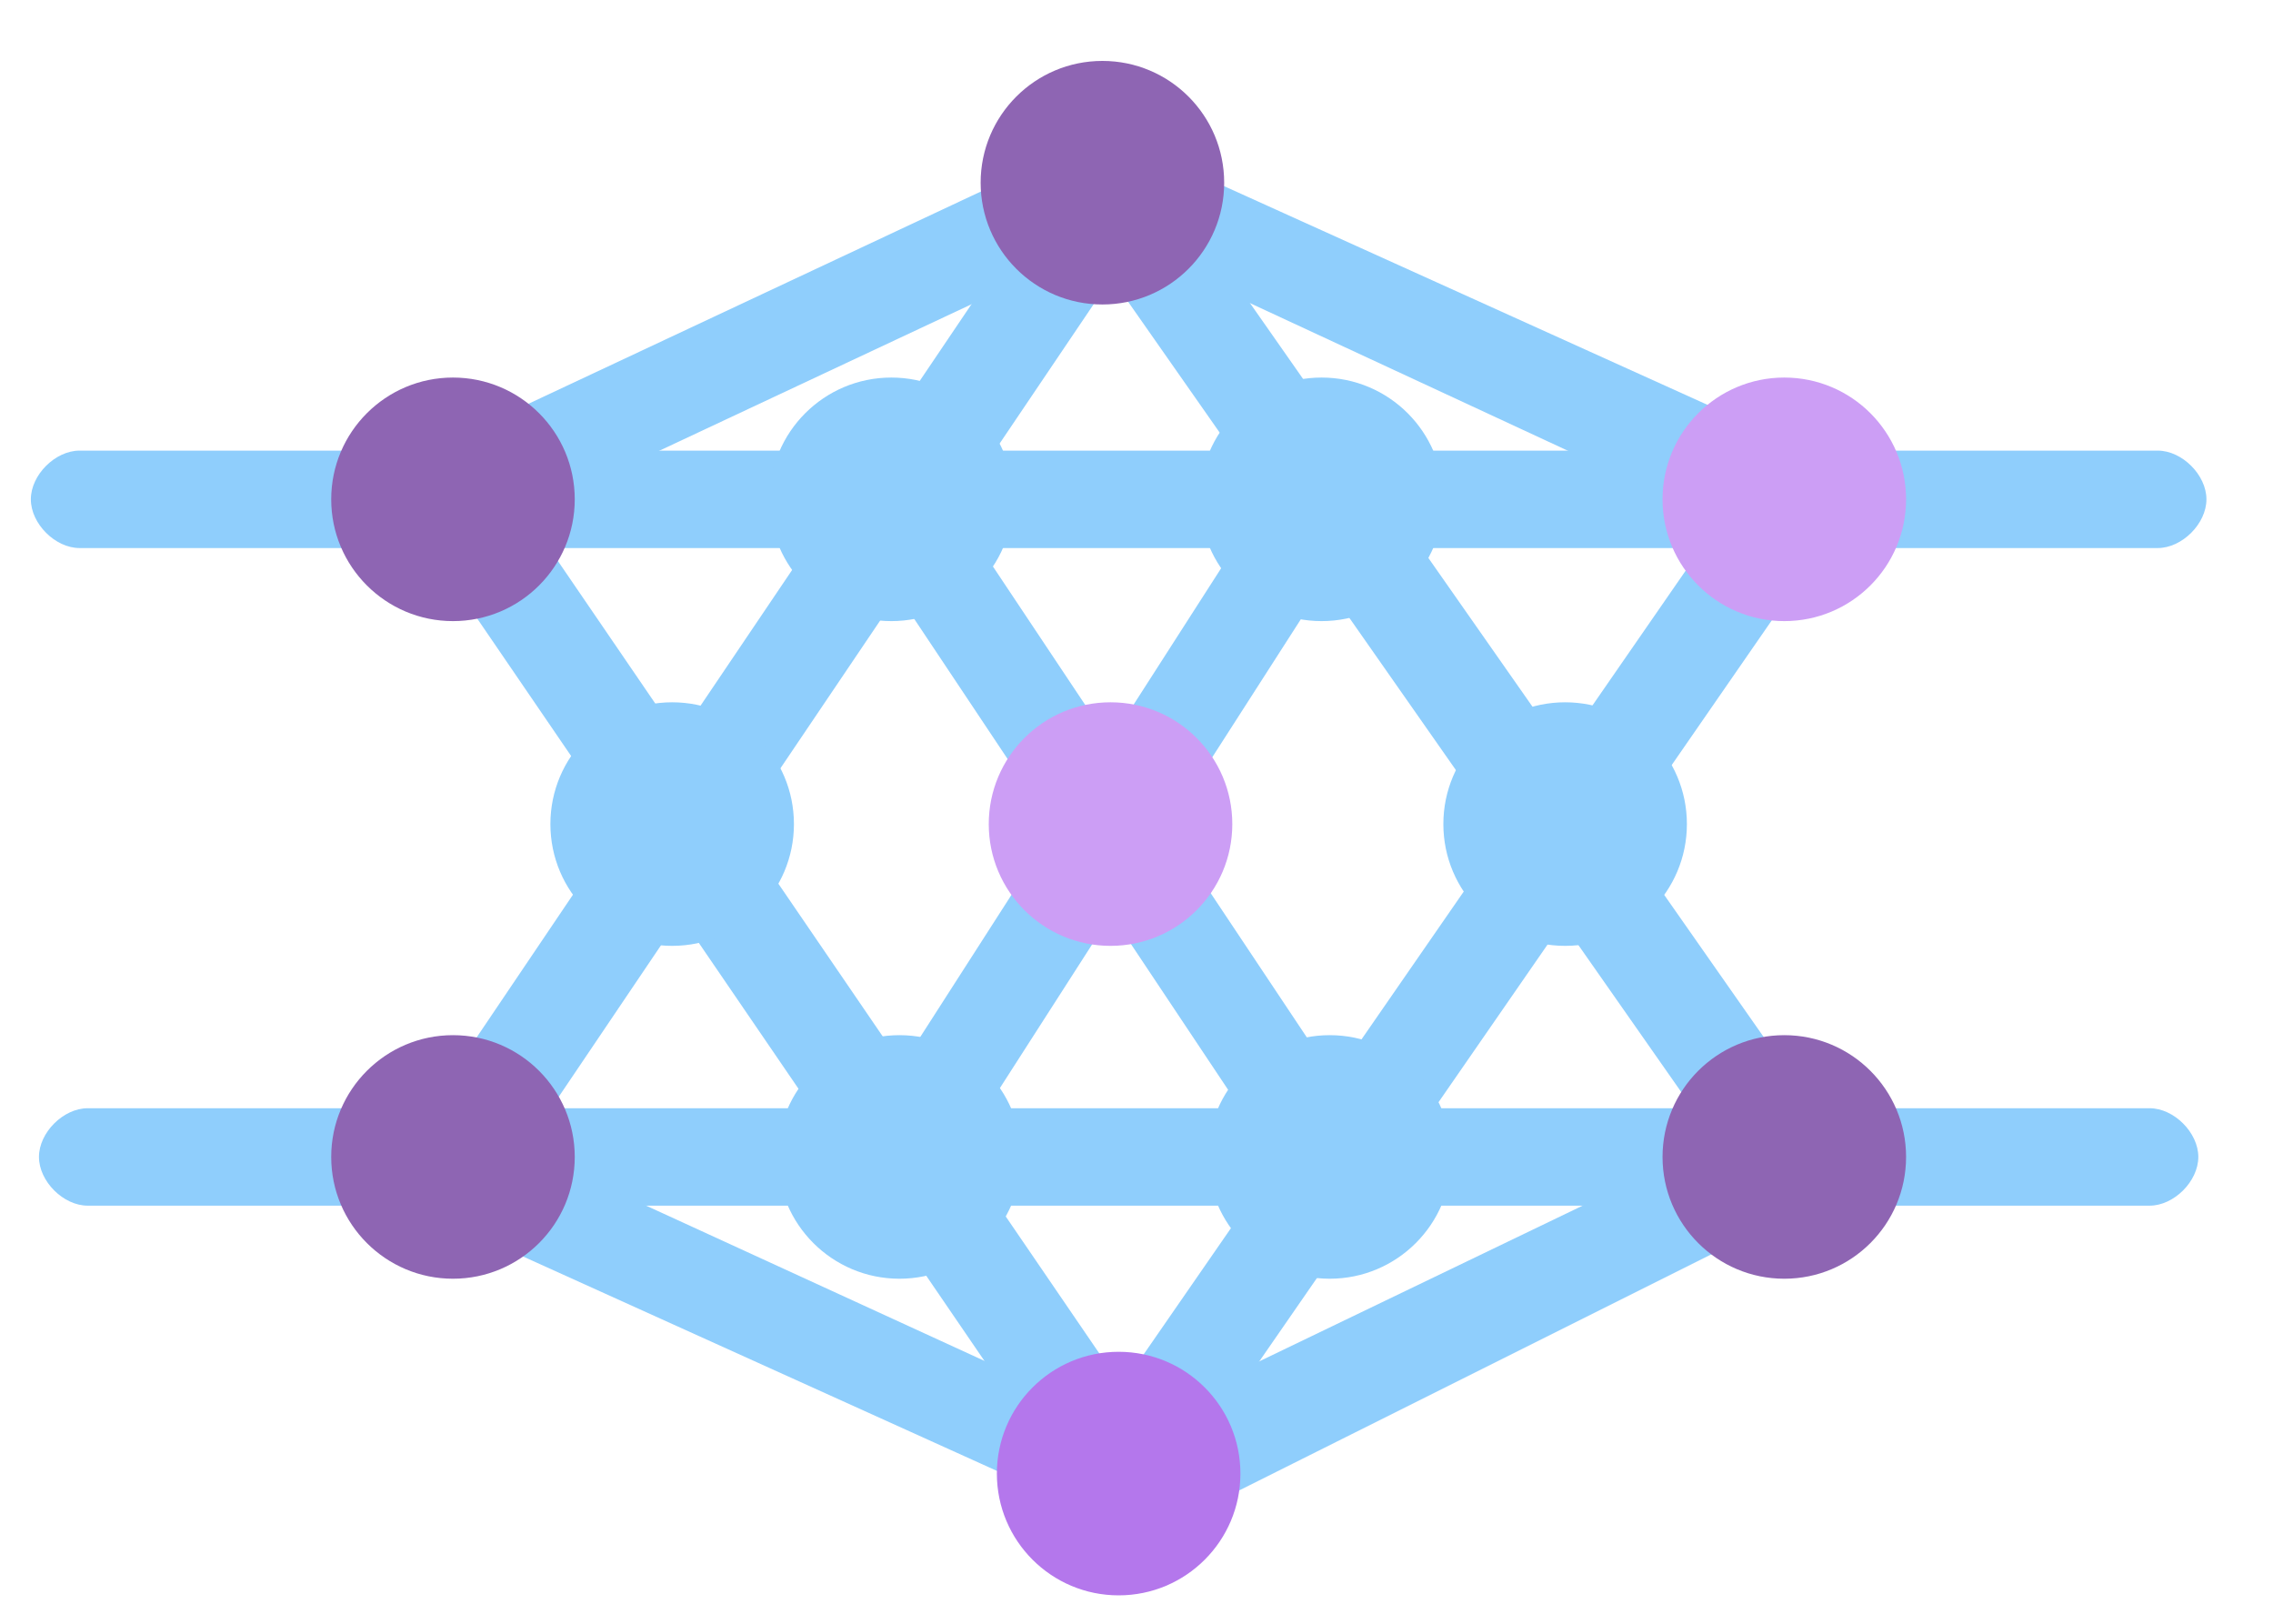
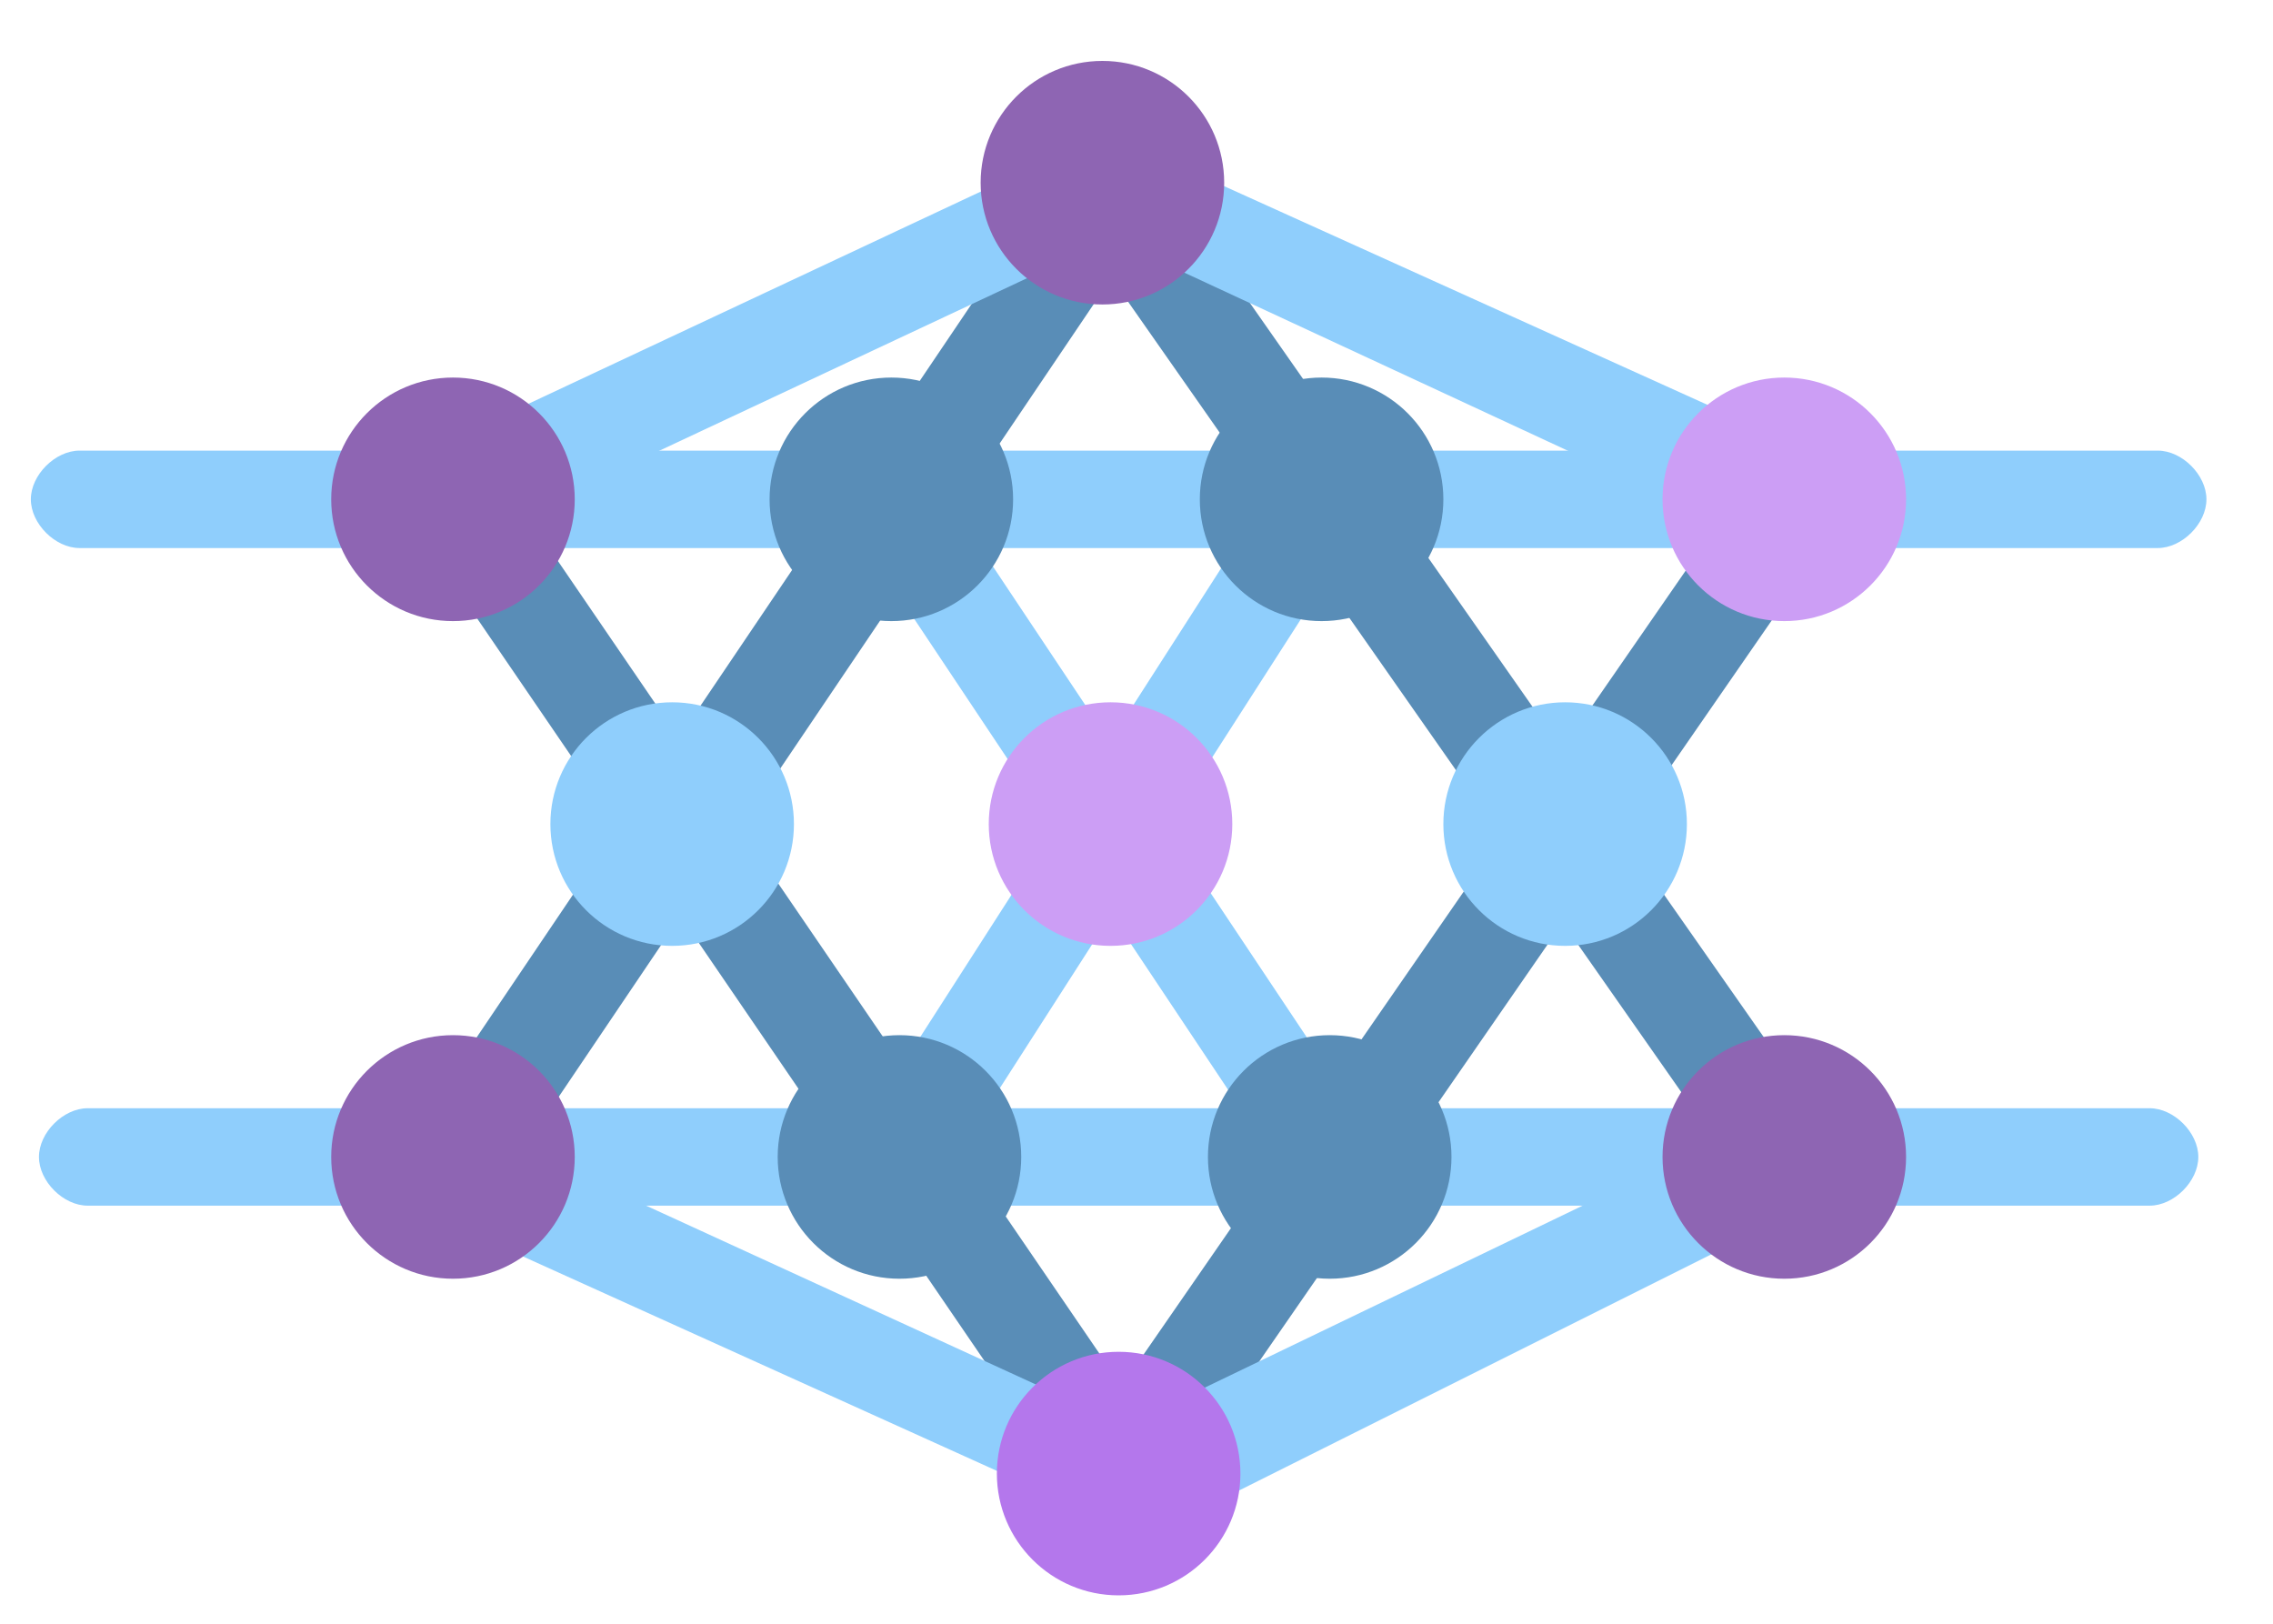
<svg xmlns="http://www.w3.org/2000/svg" version="1.1" id="Layer_1" x="0px" y="0px" viewBox="0 0 28 20" style="enable-background:new 0 0 28 20;" xml:space="preserve">
  <style type="text/css">
	.st0{fill:#8FCEFC;}
- 	.st1{fill:#8E65B3;}
- 	.st2{fill:#CC9EF5;}
- 	.st3{fill:#B477EC;}
+ 	.st1{fill:#598DB7;}
+ 	.st2{fill:#8E65B3;}
+ 	.st3{fill:#CC9EF5;}
+ 	.st4{fill:#B477EC;}
</style>
  <g id="New-Menu">
    <g id="Homepage-Copy-2" transform="translate(-1453, -155)">
      <g id="icon--machine-learning--big" transform="translate(1453.28, 155.7504)">
        <path id="Path" class="st0" d="M16.1,14.1c-0.2,0-0.4-0.1-0.5-0.3l-5.4-8.1c-0.2-0.3-0.1-0.6,0.2-0.8c0.3-0.2,0.6-0.1,0.8,0.2     l5.4,8.1c0.2,0.3,0.1,0.7-0.2,0.8C16.4,14.1,16.2,14.1,16.1,14.1L16.1,14.1z" />
        <path class="st0" d="M10.8,14.1c-0.1,0-0.2,0-0.3-0.1c-0.3-0.2-0.4-0.6-0.2-0.8l5.2-8.1c0.2-0.3,0.6-0.3,0.8-0.2     c0.3,0.2,0.4,0.5,0.2,0.8l-5.2,8.1C11.2,14,11,14.1,10.8,14.1z" />
-         <path class="st0" d="M13.5,18c-0.2,0-0.4-0.1-0.5-0.3l-8.2-12C4.6,5.6,4.6,5.3,4.7,5.1C4.8,4.9,5,4.8,5.2,4.8S5.7,4.9,5.8,5     L14,17c0.1,0.2,0.1,0.4,0,0.6C13.9,17.9,13.7,18,13.5,18L13.5,18z" />
-         <path class="st0" d="M13.5,18c-0.1,0-0.2,0-0.3-0.1c-0.3-0.2-0.3-0.6-0.2-0.8l8.3-12c0.1-0.2,0.3-0.3,0.6-0.3     c0.2,0,0.4,0.2,0.5,0.4s0.1,0.4-0.1,0.6l-8.3,12C13.8,17.9,13.7,18,13.5,18L13.5,18z" />
-         <path class="st0" d="M21.7,14.1c-0.2,0-0.4-0.1-0.5-0.3l-8.4-12C12.6,1.6,12.7,1.2,13,1s0.6-0.1,0.8,0.1l8.4,12     c0.1,0.1,0.1,0.3,0.1,0.5c0,0.2-0.1,0.3-0.3,0.4C22,14.1,21.9,14.1,21.7,14.1z" />
-         <path class="st0" d="M5.3,14.1c-0.1,0-0.2,0-0.3-0.1c-0.3-0.2-0.4-0.6-0.2-0.8l8.1-12c0.1-0.2,0.3-0.3,0.6-0.3s0.4,0.1,0.5,0.3     s0.1,0.4,0,0.6l-8.1,12C5.7,14,5.5,14.1,5.3,14.1z" />
+         <path class="st1" d="M13.5,18c-0.2,0-0.4-0.1-0.5-0.3l-8.2-12C4.6,5.6,4.6,5.3,4.7,5.1C4.8,4.9,5,4.8,5.2,4.8S5.7,4.9,5.8,5     L14,17c0.1,0.2,0.1,0.4,0,0.6C13.9,17.9,13.7,18,13.5,18L13.5,18z" />
+         <path class="st1" d="M13.5,18c-0.1,0-0.2,0-0.3-0.1c-0.3-0.2-0.3-0.6-0.2-0.8l8.3-12c0.1-0.2,0.3-0.3,0.6-0.3     c0.2,0,0.4,0.2,0.5,0.4s0.1,0.4-0.1,0.6l-8.3,12C13.8,17.9,13.7,18,13.5,18L13.5,18z" />
+         <path class="st1" d="M21.7,14.1c-0.2,0-0.4-0.1-0.5-0.3l-8.4-12C12.6,1.6,12.7,1.2,13,1s0.6-0.1,0.8,0.1l8.4,12     c0.1,0.1,0.1,0.3,0.1,0.5S22.2,13.9,22,14C22,14.1,21.9,14.1,21.7,14.1z" />
+         <path class="st1" d="M5.3,14.1c-0.1,0-0.2,0-0.3-0.1c-0.3-0.2-0.4-0.6-0.2-0.8l8.1-12C13,1,13.2,0.9,13.5,0.9S13.9,1,14,1.2     s0.1,0.4,0,0.6l-8.1,12C5.7,14,5.5,14.1,5.3,14.1z" />
        <path class="st0" d="M26.2,14.1H0.8c-0.3,0-0.6-0.3-0.6-0.6s0.3-0.6,0.6-0.6h25.4c0.3,0,0.6,0.3,0.6,0.6S26.5,14.1,26.2,14.1     L26.2,14.1z" />
        <path class="st0" d="M26.3,6H0.7C0.4,6,0.1,5.7,0.1,5.4c0-0.3,0.3-0.6,0.6-0.6h25.6c0.3,0,0.6,0.3,0.6,0.6     C26.9,5.7,26.6,6,26.3,6z" />
-         <path class="st0" d="M21.7,6c-0.1,0-0.2,0-0.3-0.1l-8.4-3.9c-0.3-0.1-0.4-0.5-0.3-0.8C12.9,1,13.3,0.8,13.6,1L22,4.8     c0.3,0.1,0.4,0.4,0.3,0.7C22.3,5.8,22,6,21.7,6L21.7,6z" />
+         <path class="st0" d="M21.7,6c-0.1,0-0.2,0-0.3-0.1L13,2c-0.3-0.1-0.4-0.5-0.3-0.8C12.9,1,13.3,0.8,13.6,1L22,4.8     c0.3,0.1,0.4,0.4,0.3,0.7C22.3,5.8,22,6,21.7,6L21.7,6z" />
        <path class="st0" d="M5.3,6C5,6,4.7,5.8,4.7,5.5C4.6,5.2,4.8,5,5,4.8L13.1,1c0.3-0.1,0.7,0,0.8,0.3s0,0.7-0.3,0.8L5.5,5.9     C5.5,6,5.4,6,5.3,6L5.3,6z" />
-         <path class="st0" d="M13.7,18.1c-0.1,0-0.2,0-0.3-0.1L5,14.2c-0.2-0.1-0.3-0.3-0.4-0.5c0-0.2,0.1-0.4,0.3-0.6     C5.1,13,5.3,13,5.5,13.1L14,17c0.3,0.1,0.4,0.4,0.3,0.7C14.2,17.9,14,18.1,13.7,18.1L13.7,18.1z" />
-         <path class="st0" d="M13.7,18.1c-0.3,0-0.5-0.2-0.6-0.5c-0.1-0.3,0.1-0.6,0.3-0.7l8.1-3.9c0.3-0.1,0.7,0,0.8,0.3s0,0.7-0.3,0.8     L14,18.1C13.9,18.1,13.8,18.1,13.7,18.1L13.7,18.1z" />
-         <circle id="Oval" class="st1" cx="5.3" cy="5.4" r="1.5" />
-         <circle class="st0" cx="10.7" cy="5.4" r="1.5" />
-         <circle class="st0" cx="16" cy="5.4" r="1.5" />
-         <circle class="st1" cx="13.3" cy="1.5" r="1.5" />
+         <path class="st0" d="M13.7,18.1c-0.1,0-0.2,0-0.3-0.1L5,14.2c-0.2-0.1-0.3-0.3-0.4-0.5c0-0.2,0.1-0.4,0.3-0.6     c0.2-0.1,0.4-0.1,0.6,0L14,17c0.3,0.1,0.4,0.4,0.3,0.7C14.2,17.9,14,18.1,13.7,18.1L13.7,18.1z" />
+         <path class="st0" d="M13.7,18.1c-0.3,0-0.5-0.2-0.6-0.5s0.1-0.6,0.3-0.7l8.1-3.9c0.3-0.1,0.7,0,0.8,0.3s0,0.7-0.3,0.8l-8,4     C13.9,18.1,13.8,18.1,13.7,18.1L13.7,18.1z" />
+         <circle id="Oval" class="st2" cx="5.3" cy="5.4" r="1.5" />
+         <circle class="st1" cx="10.7" cy="5.4" r="1.5" />
+         <circle class="st1" cx="16" cy="5.4" r="1.5" />
+         <circle class="st2" cx="13.3" cy="1.5" r="1.5" />
        <circle class="st0" cx="8" cy="9.4" r="1.5" />
-         <circle class="st2" cx="13.4" cy="9.4" r="1.5" />
+         <circle class="st3" cx="13.4" cy="9.4" r="1.5" />
        <circle class="st0" cx="19" cy="9.4" r="1.5" />
-         <circle class="st3" cx="13.5" cy="17.4" r="1.5" />
-         <circle class="st2" cx="21.7" cy="5.4" r="1.5" />
-         <circle class="st1" cx="5.3" cy="13.5" r="1.5" />
-         <circle class="st0" cx="10.8" cy="13.5" r="1.5" />
-         <circle class="st0" cx="16.1" cy="13.5" r="1.5" />
-         <circle class="st1" cx="21.7" cy="13.5" r="1.5" />
+         <circle class="st4" cx="13.5" cy="17.4" r="1.5" />
+         <circle class="st3" cx="21.7" cy="5.4" r="1.5" />
+         <circle class="st2" cx="5.3" cy="13.5" r="1.5" />
+         <circle class="st1" cx="10.8" cy="13.5" r="1.5" />
+         <circle class="st1" cx="16.1" cy="13.5" r="1.5" />
+         <circle class="st2" cx="21.7" cy="13.5" r="1.5" />
      </g>
    </g>
  </g>
</svg>
